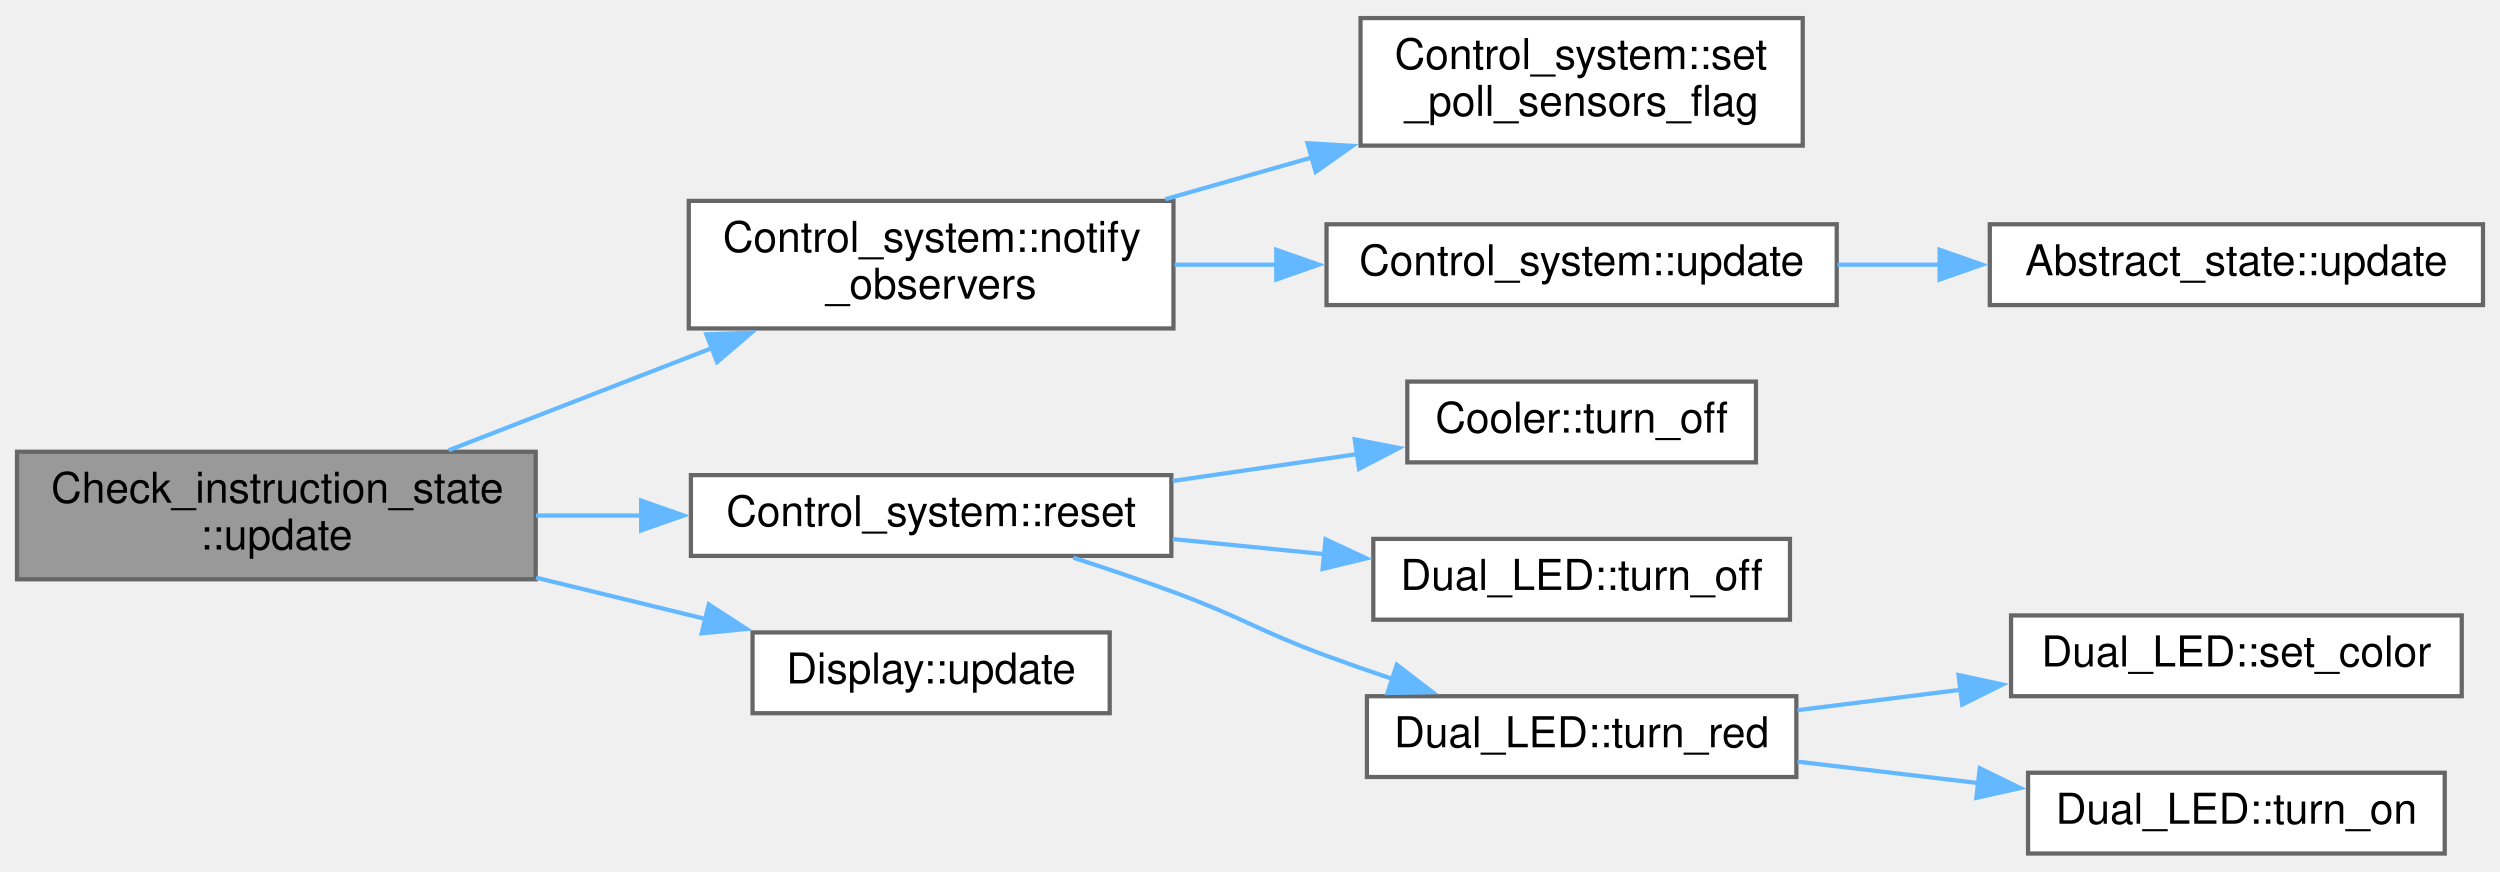
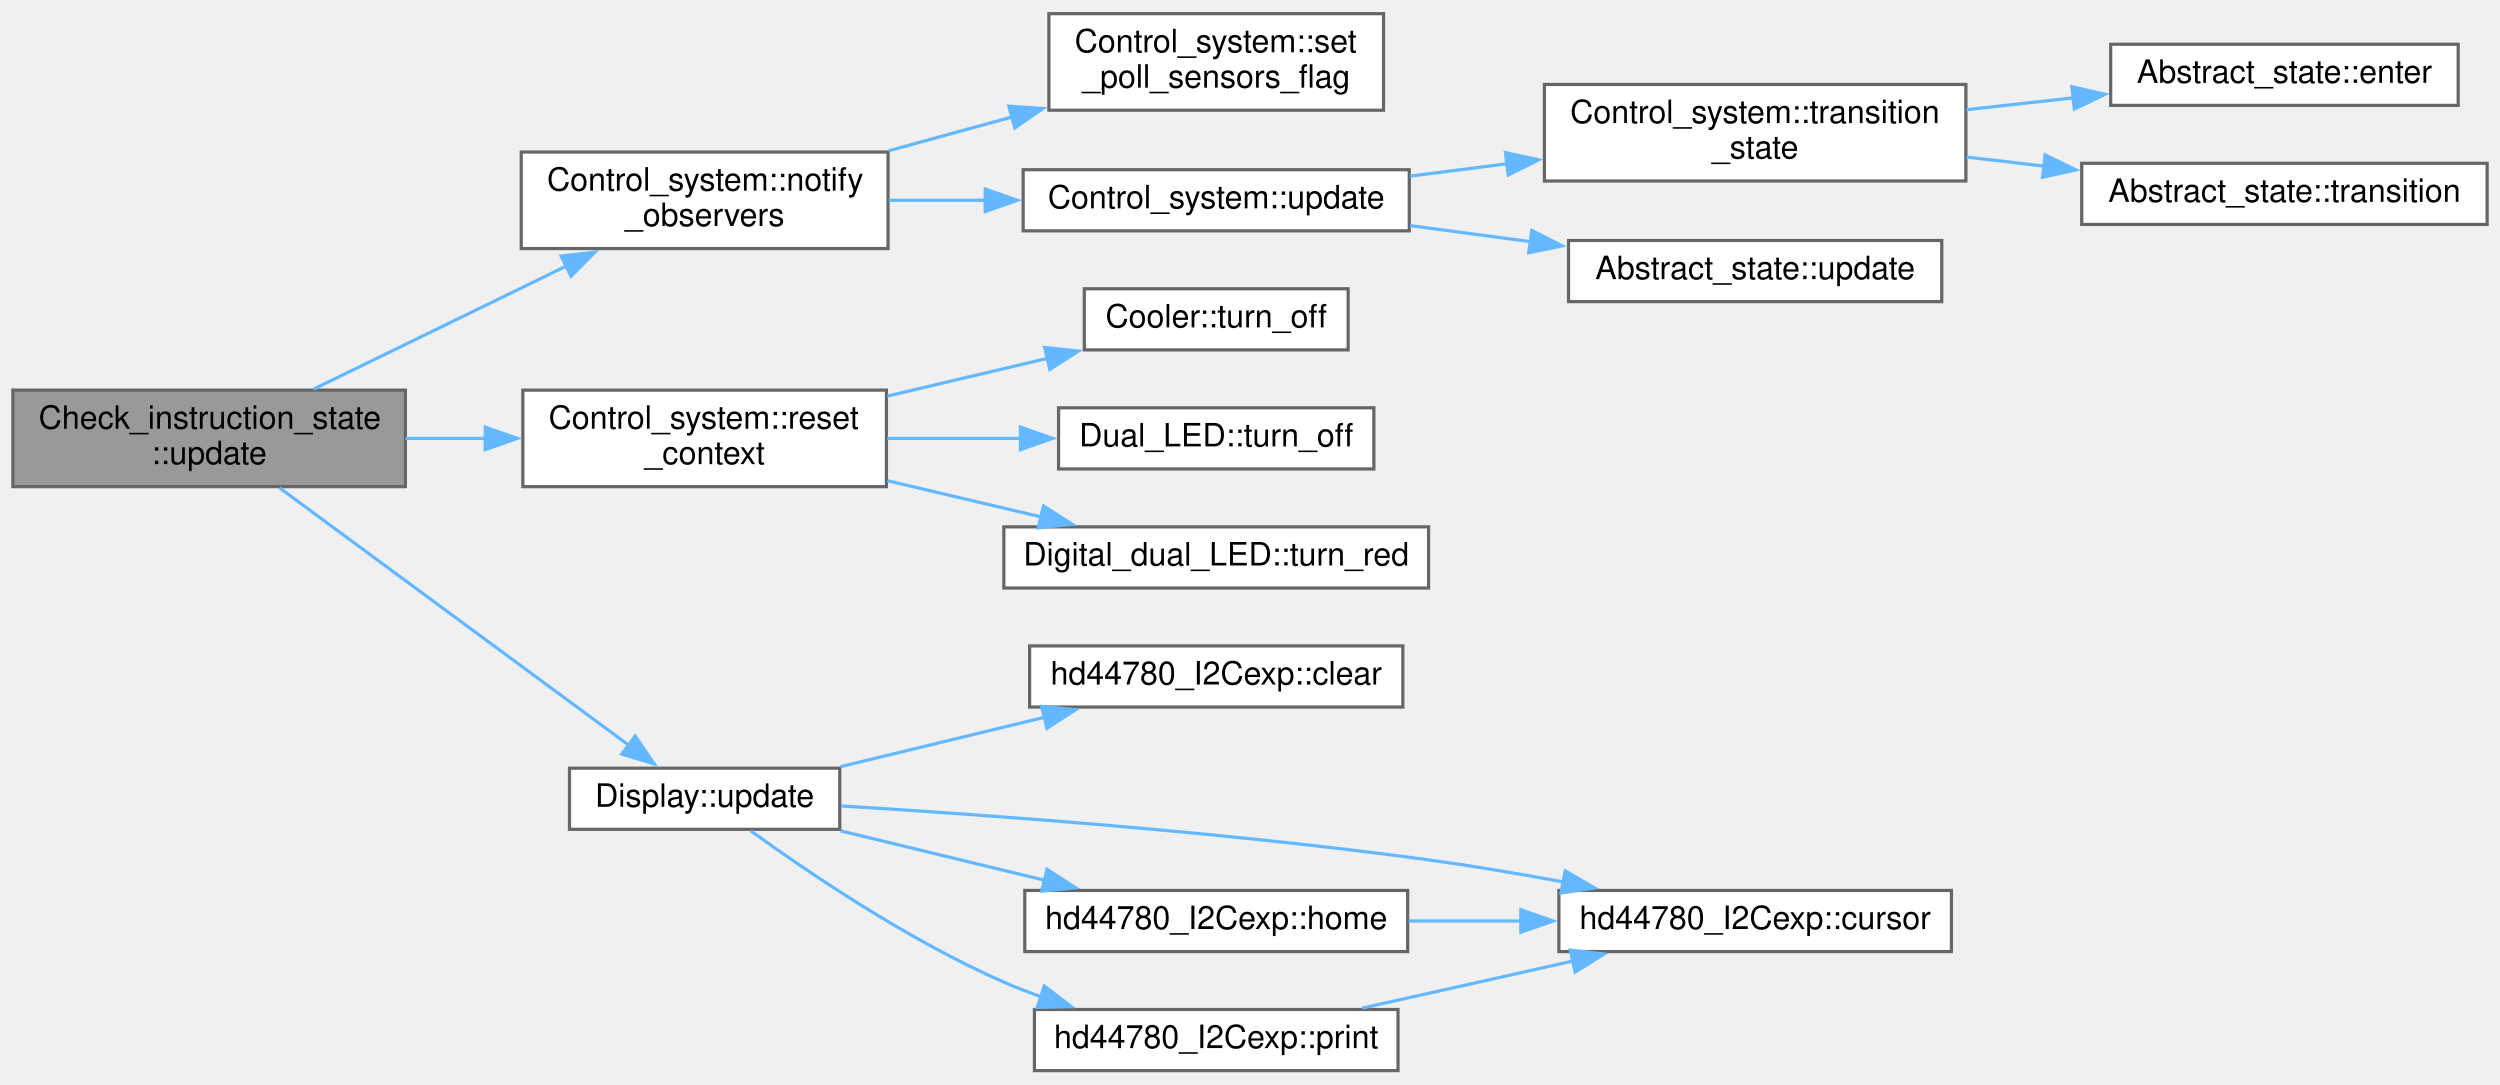
- <svg xmlns="http://www.w3.org/2000/svg" xmlns:xlink="http://www.w3.org/1999/xlink" width="588pt" height="205pt" viewBox="0.00 0.00 588.00 204.50">
-   <g id="graph0" class="graph" transform="scale(1 1) rotate(0) translate(4 200.5)">
+ <svg xmlns="http://www.w3.org/2000/svg" xmlns:xlink="http://www.w3.org/1999/xlink" width="777pt" height="337pt" viewBox="0.00 0.00 777.00 336.50">
+   <g id="graph0" class="graph" transform="scale(1 1) rotate(0) translate(4 332.5)">
    <g id="node1" class="node">
      <g id="a_node1">
-         <a xlink:title="Actualización de estado, si existe una solicitud de apagado el sistema se resetea.">
-           <polygon fill="#999999" stroke="#666666" points="122,-94.5 0,-94.5 0,-64.5 122,-64.5 122,-94.5" />
-           <text text-anchor="start" x="8" y="-82.5" font-family="Helvetica,sans-Serif" font-size="10.00">Check_instruction_state</text>
-           <text text-anchor="middle" x="61" y="-71.5" font-family="Helvetica,sans-Serif" font-size="10.00">::update</text>
+         <a xlink:title="Método para actualizar el estado.">
+           <polygon fill="#999999" stroke="#666666" points="122,-211.5 0,-211.5 0,-181.5 122,-181.5 122,-211.5" />
+           <text text-anchor="start" x="8" y="-199.5" font-family="Helvetica,sans-Serif" font-size="10.00">Check_instruction_state</text>
+           <text text-anchor="middle" x="61" y="-188.5" font-family="Helvetica,sans-Serif" font-size="10.00">::update</text>
        </a>
      </g>
    </g>
    <g id="node2" class="node">
      <g id="a_node2">
        <a xlink:href="class_control__system.html#ab7912068a11d44b07eef3b3f56ce0598" target="_top" xlink:title="Itera sobre todos los observadores, llamando a su método de actualización.">
-           <polygon fill="white" stroke="#666666" points="272,-153.5 158,-153.5 158,-123.5 272,-123.5 272,-153.5" />
-           <text text-anchor="start" x="166" y="-141.5" font-family="Helvetica,sans-Serif" font-size="10.00">Control_system::notify</text>
-           <text text-anchor="middle" x="215" y="-130.5" font-family="Helvetica,sans-Serif" font-size="10.00">_observers</text>
+           <polygon fill="white" stroke="#666666" points="272,-285.5 158,-285.5 158,-255.5 272,-255.5 272,-285.5" />
+           <text text-anchor="start" x="166" y="-273.5" font-family="Helvetica,sans-Serif" font-size="10.00">Control_system::notify</text>
+           <text text-anchor="middle" x="215" y="-262.5" font-family="Helvetica,sans-Serif" font-size="10.00">_observers</text>
        </a>
      </g>
    </g>
    <g id="edge1" class="edge">
-       <path fill="none" stroke="#63b8ff" d="M101.54,-94.85C120.48,-102.2 143.38,-111.09 163.55,-118.92" />
-       <polygon fill="#63b8ff" stroke="#63b8ff" points="162.13,-122.12 172.72,-122.48 164.66,-115.6 162.13,-122.12" />
-     </g>
-     <g id="node6" class="node">
-       <g id="a_node6">
-         <a xlink:href="class_control__system.html#a4704fee6ca6fe180a5dc292315ec3b31" target="_top" xlink:title="Apaga todos los periféricos a excepción del display. Asigna false a solictudes de alarma,...">
-           <polygon fill="white" stroke="#666666" points="271.5,-89 158.5,-89 158.5,-70 271.5,-70 271.5,-89" />
-           <text text-anchor="middle" x="215" y="-77" font-family="Helvetica,sans-Serif" font-size="10.00">Control_system::reset</text>
-         </a>
-       </g>
-     </g>
-     <g id="edge5" class="edge">
-       <path fill="none" stroke="#63b8ff" d="M122.07,-79.5C130.2,-79.5 138.57,-79.5 146.81,-79.5" />
-       <polygon fill="#63b8ff" stroke="#63b8ff" points="146.8,-83 156.8,-79.5 146.8,-76 146.8,-83" />
-     </g>
-     <g id="node12" class="node">
-       <g id="a_node12">
+       <path fill="none" stroke="#63b8ff" d="M93.49,-211.83C116.24,-222.91 147.21,-237.98 172.05,-250.08" />
+       <polygon fill="#63b8ff" stroke="#63b8ff" points="170.4,-253.17 180.92,-254.4 173.46,-246.87 170.4,-253.17" />
+     </g>
+     <g id="node9" class="node">
+       <g id="a_node9">
+         <a xlink:href="class_control__system.html#aeb1d67b1383d77bd11276f0eef97228b" target="_top" xlink:title="Resetea las variables de contexto.">
+           <polygon fill="white" stroke="#666666" points="271.5,-211.5 158.5,-211.5 158.5,-181.5 271.5,-181.5 271.5,-211.5" />
+           <text text-anchor="start" x="166.5" y="-199.5" font-family="Helvetica,sans-Serif" font-size="10.00">Control_system::reset</text>
+           <text text-anchor="middle" x="215" y="-188.5" font-family="Helvetica,sans-Serif" font-size="10.00">_context</text>
+         </a>
+       </g>
+     </g>
+     <g id="edge8" class="edge">
+       <path fill="none" stroke="#63b8ff" d="M122.07,-196.5C130.2,-196.5 138.57,-196.5 146.81,-196.5" />
+       <polygon fill="#63b8ff" stroke="#63b8ff" points="146.8,-200 156.8,-196.5 146.8,-193 146.8,-200" />
+     </g>
+     <g id="node13" class="node">
+       <g id="a_node13">
        <a xlink:href="class_display.html#ad2740b779d61e461c4dcaaf34f1fcd8f" target="_top" xlink:title="Actualiza los valores en pantalla con los parámetros previamente fijados. Solo actualiza la pantalla ...">
-           <polygon fill="white" stroke="#666666" points="257,-52 173,-52 173,-33 257,-33 257,-52" />
-           <text text-anchor="middle" x="215" y="-40" font-family="Helvetica,sans-Serif" font-size="10.00">Display::update</text>
-         </a>
-       </g>
-     </g>
-     <g id="edge11" class="edge">
-       <path fill="none" stroke="#63b8ff" d="M122.07,-64.88C135.3,-61.66 149.19,-58.28 162.06,-55.14" />
-       <polygon fill="#63b8ff" stroke="#63b8ff" points="162.7,-58.59 171.59,-52.82 161.05,-51.79 162.7,-58.59" />
+           <polygon fill="white" stroke="#666666" points="257,-94 173,-94 173,-75 257,-75 257,-94" />
+           <text text-anchor="middle" x="215" y="-82" font-family="Helvetica,sans-Serif" font-size="10.00">Display::update</text>
+         </a>
+       </g>
+     </g>
+     <g id="edge12" class="edge">
+       <path fill="none" stroke="#63b8ff" d="M82.82,-181.16C111.31,-160.17 162.24,-122.64 191.56,-101.04" />
+       <polygon fill="#63b8ff" stroke="#63b8ff" points="193.41,-104.02 199.39,-95.27 189.26,-98.38 193.41,-104.02" />
    </g>
    <g id="node3" class="node">
      <g id="a_node3">
        <a xlink:href="class_control__system.html#a251677ee7c18269d85579da7a000ceab" target="_top" xlink:title="Fija el valor del flag de muestro de sensores.">
-           <polygon fill="white" stroke="#666666" points="420,-196.5 316,-196.5 316,-166.5 420,-166.5 420,-196.5" />
-           <text text-anchor="start" x="324" y="-184.5" font-family="Helvetica,sans-Serif" font-size="10.00">Control_system::set</text>
-           <text text-anchor="middle" x="368" y="-173.5" font-family="Helvetica,sans-Serif" font-size="10.00">_poll_sensors_flag</text>
+           <polygon fill="white" stroke="#666666" points="426,-328.5 322,-328.5 322,-298.5 426,-298.5 426,-328.5" />
+           <text text-anchor="start" x="330" y="-316.5" font-family="Helvetica,sans-Serif" font-size="10.00">Control_system::set</text>
+           <text text-anchor="middle" x="374" y="-305.5" font-family="Helvetica,sans-Serif" font-size="10.00">_poll_sensors_flag</text>
        </a>
      </g>
    </g>
    <g id="edge2" class="edge">
-       <path fill="none" stroke="#63b8ff" d="M270.09,-153.9C281.31,-157.1 293.22,-160.49 304.71,-163.76" />
-       <polygon fill="#63b8ff" stroke="#63b8ff" points="303.53,-167.06 314.11,-166.44 305.45,-160.33 303.53,-167.06" />
+       <path fill="none" stroke="#63b8ff" d="M272.24,-285.9C284.69,-289.31 297.96,-292.95 310.64,-296.42" />
+       <polygon fill="#63b8ff" stroke="#63b8ff" points="309.57,-299.76 320.14,-299.02 311.42,-293 309.57,-299.76" />
    </g>
    <g id="node4" class="node">
      <g id="a_node4">
-         <a xlink:href="class_control__system.html#a4bfd2d8427f35a8cd4e4e10573aa5604" target="_top" xlink:title="Actualización del sistema. De ser necesario realiza la transición de estados y actualiza el estado ac...">
-           <polygon fill="white" stroke="#666666" points="428,-148 308,-148 308,-129 428,-129 428,-148" />
-           <text text-anchor="middle" x="368" y="-136" font-family="Helvetica,sans-Serif" font-size="10.00">Control_system::update</text>
+         <a xlink:href="class_control__system.html#a4bfd2d8427f35a8cd4e4e10573aa5604" target="_top" xlink:title="Realiza la transición de estados y actualiza el estado.">
+           <polygon fill="white" stroke="#666666" points="434,-280 314,-280 314,-261 434,-261 434,-280" />
+           <text text-anchor="middle" x="374" y="-268" font-family="Helvetica,sans-Serif" font-size="10.00">Control_system::update</text>
        </a>
      </g>
    </g>
    <g id="edge3" class="edge">
-       <path fill="none" stroke="#63b8ff" d="M272.23,-138.5C280.09,-138.5 288.26,-138.5 296.35,-138.5" />
-       <polygon fill="#63b8ff" stroke="#63b8ff" points="296.18,-142 306.18,-138.5 296.18,-135 296.18,-142" />
+       <path fill="none" stroke="#63b8ff" d="M272.24,-270.5C282.02,-270.5 292.3,-270.5 302.41,-270.5" />
+       <polygon fill="#63b8ff" stroke="#63b8ff" points="302.2,-274 312.2,-270.5 302.2,-267 302.2,-274" />
    </g>
    <g id="node5" class="node">
      <g id="a_node5">
+         <a xlink:href="class_control__system.html#ab3a3e36bda029f2a5d0c4ffdf8ff984c" target="_top" xlink:title="Realiza la transición de estados en caso de ser necesario.">
+           <polygon fill="white" stroke="#666666" points="607,-306.5 476,-306.5 476,-276.5 607,-276.5 607,-306.5" />
+           <text text-anchor="start" x="484" y="-294.5" font-family="Helvetica,sans-Serif" font-size="10.00">Control_system::transition</text>
+           <text text-anchor="middle" x="541.5" y="-283.5" font-family="Helvetica,sans-Serif" font-size="10.00">_state</text>
+         </a>
+       </g>
+     </g>
+     <g id="edge4" class="edge">
+       <path fill="none" stroke="#63b8ff" d="M434.28,-278.02C444.05,-279.26 454.3,-280.56 464.41,-281.85" />
+       <polygon fill="#63b8ff" stroke="#63b8ff" points="463.88,-285.31 474.24,-283.09 464.76,-278.36 463.88,-285.31" />
+     </g>
+     <g id="node8" class="node">
+       <g id="a_node8">
        <a xlink:href="class_abstract__state.html#a993232854cd166a601b6c5b4ba7befcc" target="_top" xlink:title="Método para actualizar el estado.">
-           <polygon fill="white" stroke="#666666" points="580,-148 464,-148 464,-129 580,-129 580,-148" />
-           <text text-anchor="middle" x="522" y="-136" font-family="Helvetica,sans-Serif" font-size="10.00">Abstract_state::update</text>
-         </a>
-       </g>
-     </g>
-     <g id="edge4" class="edge">
-       <path fill="none" stroke="#63b8ff" d="M428.2,-138.5C436.13,-138.5 444.32,-138.5 452.4,-138.5" />
-       <polygon fill="#63b8ff" stroke="#63b8ff" points="452.19,-142 462.19,-138.5 452.19,-135 452.19,-142" />
+           <polygon fill="white" stroke="#666666" points="599.5,-258 483.5,-258 483.5,-239 599.5,-239 599.5,-258" />
+           <text text-anchor="middle" x="541.5" y="-246" font-family="Helvetica,sans-Serif" font-size="10.00">Abstract_state::update</text>
+         </a>
+       </g>
+     </g>
+     <g id="edge7" class="edge">
+       <path fill="none" stroke="#63b8ff" d="M434.28,-262.62C446.42,-261.01 459.3,-259.29 471.75,-257.64" />
+       <polygon fill="#63b8ff" stroke="#63b8ff" points="472.07,-261.13 481.52,-256.34 471.14,-254.19 472.07,-261.13" />
+     </g>
+     <g id="node6" class="node">
+       <g id="a_node6">
+         <a xlink:href="class_abstract__state.html#a1c001b0cb46c11126cb9ff77f8ad3016" target="_top" xlink:title="Método que se llama al ingresar al estado.">
+           <polygon fill="white" stroke="#666666" points="760,-319 652,-319 652,-300 760,-300 760,-319" />
+           <text text-anchor="middle" x="706" y="-307" font-family="Helvetica,sans-Serif" font-size="10.00">Abstract_state::enter</text>
+         </a>
+       </g>
+     </g>
+     <g id="edge5" class="edge">
+       <path fill="none" stroke="#63b8ff" d="M607.19,-298.67C618.16,-299.88 629.55,-301.14 640.52,-302.36" />
+       <polygon fill="#63b8ff" stroke="#63b8ff" points="639.92,-305.81 650.25,-303.44 640.7,-298.86 639.92,-305.81" />
    </g>
    <g id="node7" class="node">
      <g id="a_node7">
-         <a xlink:href="class_cooler.html#a3aa26bc227fa7a2bdcff9fe607990104" target="_top" xlink:title="Apaga el ventilador.">
-           <polygon fill="white" stroke="#666666" points="409,-111 327,-111 327,-92 409,-92 409,-111" />
-           <text text-anchor="middle" x="368" y="-99" font-family="Helvetica,sans-Serif" font-size="10.00">Cooler::turn_off</text>
+         <a xlink:href="class_abstract__state.html#a130d61765e2fcdf3bb0500943221efbe" target="_top" xlink:title="Método para cambiar de estado.">
+           <polygon fill="white" stroke="#666666" points="769,-282 643,-282 643,-263 769,-263 769,-282" />
+           <text text-anchor="middle" x="706" y="-270" font-family="Helvetica,sans-Serif" font-size="10.00">Abstract_state::transition</text>
        </a>
      </g>
    </g>
    <g id="edge6" class="edge">
-       <path fill="none" stroke="#63b8ff" d="M271.8,-87.63C286.12,-89.72 301.45,-91.95 315.54,-94" />
-       <polygon fill="#63b8ff" stroke="#63b8ff" points="314.63,-97.41 325.03,-95.39 315.64,-90.48 314.63,-97.41" />
-     </g>
-     <g id="node8" class="node">
-       <g id="a_node8">
-         <a xlink:href="class_dual___l_e_d.html#a4226b64f8b1c00f3e4c649a8be2e64c9" target="_top" xlink:title="Apaga el LED.">
-           <polygon fill="white" stroke="#666666" points="417,-74 319,-74 319,-55 417,-55 417,-74" />
-           <text text-anchor="middle" x="368" y="-62" font-family="Helvetica,sans-Serif" font-size="10.00">Dual_LED::turn_off</text>
-         </a>
-       </g>
-     </g>
-     <g id="edge7" class="edge">
-       <path fill="none" stroke="#63b8ff" d="M271.8,-73.96C283.51,-72.79 295.91,-71.56 307.74,-70.39" />
-       <polygon fill="#63b8ff" stroke="#63b8ff" points="307.77,-73.9 317.37,-69.43 307.08,-66.94 307.77,-73.9" />
-     </g>
-     <g id="node9" class="node">
-       <g id="a_node9">
-         <a xlink:href="class_dual___l_e_d.html#a8734a816df04661d86e3ccbf88159eb0" target="_top" xlink:title="Enciende el LED en rojo.">
-           <polygon fill="white" stroke="#666666" points="418.5,-37 317.5,-37 317.5,-18 418.5,-18 418.5,-37" />
-           <text text-anchor="middle" x="368" y="-25" font-family="Helvetica,sans-Serif" font-size="10.00">Dual_LED::turn_red</text>
-         </a>
-       </g>
-     </g>
-     <g id="edge8" class="edge">
-       <path fill="none" stroke="#63b8ff" d="M248.44,-69.58C256.2,-67.07 264.43,-64.29 272,-61.5 288.27,-55.51 291.74,-52.5 308,-46.5 313.04,-44.64 318.35,-42.79 323.64,-41.01" />
-       <polygon fill="#63b8ff" stroke="#63b8ff" points="324.53,-44.4 332.94,-37.95 322.34,-37.75 324.53,-44.4" />
+       <path fill="none" stroke="#63b8ff" d="M607.19,-283.94C615.13,-283.01 623.29,-282.05 631.35,-281.11" />
+       <polygon fill="#63b8ff" stroke="#63b8ff" points="631.62,-284.6 641.15,-279.97 630.81,-277.65 631.62,-284.6" />
    </g>
    <g id="node10" class="node">
      <g id="a_node10">
-         <a xlink:href="class_dual___l_e_d.html#aeb163748acf071a1652c56ae1dff9d52" target="_top" xlink:title="Fija el color del led, no enciende el led,.">
-           <polygon fill="white" stroke="#666666" points="575,-56 469,-56 469,-37 575,-37 575,-56" />
-           <text text-anchor="middle" x="522" y="-44" font-family="Helvetica,sans-Serif" font-size="10.00">Dual_LED::set_color</text>
+         <a xlink:href="class_cooler.html#a3aa26bc227fa7a2bdcff9fe607990104" target="_top" xlink:title="Apaga el ventilador.">
+           <polygon fill="white" stroke="#666666" points="415,-243 333,-243 333,-224 415,-224 415,-243" />
+           <text text-anchor="middle" x="374" y="-231" font-family="Helvetica,sans-Serif" font-size="10.00">Cooler::turn_off</text>
        </a>
      </g>
    </g>
    <g id="edge9" class="edge">
-       <path fill="none" stroke="#63b8ff" d="M418.77,-33.72C431.09,-35.26 444.46,-36.93 457.35,-38.54" />
-       <polygon fill="#63b8ff" stroke="#63b8ff" points="456.65,-41.98 467,-39.75 457.51,-35.04 456.65,-41.98" />
+       <path fill="none" stroke="#63b8ff" d="M271.79,-209.65C288.12,-213.5 305.88,-217.68 321.9,-221.46" />
+       <polygon fill="#63b8ff" stroke="#63b8ff" points="320.67,-224.76 331.2,-223.65 322.27,-217.95 320.67,-224.76" />
    </g>
    <g id="node11" class="node">
      <g id="a_node11">
-         <a xlink:href="class_dual___l_e_d.html#a8b13294b883897eb83f91bf90a3a11cd" target="_top" xlink:title="Enciende el LED en el color actual.">
-           <polygon fill="white" stroke="#666666" points="571,-19 473,-19 473,0 571,0 571,-19" />
-           <text text-anchor="middle" x="522" y="-7" font-family="Helvetica,sans-Serif" font-size="10.00">Dual_LED::turn_on</text>
+         <a xlink:href="class_dual___l_e_d.html#a4226b64f8b1c00f3e4c649a8be2e64c9" target="_top" xlink:title="Apaga el LED.">
+           <polygon fill="white" stroke="#666666" points="423,-206 325,-206 325,-187 423,-187 423,-206" />
+           <text text-anchor="middle" x="374" y="-194" font-family="Helvetica,sans-Serif" font-size="10.00">Dual_LED::turn_off</text>
        </a>
      </g>
    </g>
    <g id="edge10" class="edge">
-       <path fill="none" stroke="#63b8ff" d="M418.77,-21.61C432.43,-19.99 447.39,-18.22 461.54,-16.54" />
-       <polygon fill="#63b8ff" stroke="#63b8ff" points="461.65,-20.05 471.17,-15.4 460.83,-13.1 461.65,-20.05" />
+       <path fill="none" stroke="#63b8ff" d="M271.79,-196.5C285.29,-196.5 299.77,-196.5 313.43,-196.5" />
+       <polygon fill="#63b8ff" stroke="#63b8ff" points="313.16,-200 323.16,-196.5 313.16,-193 313.16,-200" />
+     </g>
+     <g id="node12" class="node">
+       <g id="a_node12">
+         <a xlink:href="class_digital__dual___l_e_d.html#a601fc70878c221a056d74dc643806a91" target="_top" xlink:title="Fija el color del led, no enciende el led,.">
+           <polygon fill="white" stroke="#666666" points="440,-169 308,-169 308,-150 440,-150 440,-169" />
+           <text text-anchor="middle" x="374" y="-157" font-family="Helvetica,sans-Serif" font-size="10.00">Digital_dual_LED::turn_red</text>
+         </a>
+       </g>
+     </g>
+     <g id="edge11" class="edge">
+       <path fill="none" stroke="#63b8ff" d="M271.79,-183.35C287.4,-179.67 304.31,-175.69 319.76,-172.05" />
+       <polygon fill="#63b8ff" stroke="#63b8ff" points="320.31,-175.51 329.24,-169.81 318.7,-168.7 320.31,-175.51" />
+     </g>
+     <g id="node14" class="node">
+       <g id="a_node14">
+         <a xlink:href="classhd44780___i2_cexp.html#a9f885fdf91ca52fd05158387ee4bedcd" target="_top" xlink:title="Borra el texto de la pantalla.">
+           <polygon fill="white" stroke="#666666" points="432,-132 316,-132 316,-113 432,-113 432,-132" />
+           <text text-anchor="middle" x="374" y="-120" font-family="Helvetica,sans-Serif" font-size="10.00">hd44780_I2Cexp::clear</text>
+         </a>
+       </g>
+     </g>
+     <g id="edge13" class="edge">
+       <path fill="none" stroke="#63b8ff" d="M257.25,-94.48C276.64,-99.18 299.99,-104.83 320.62,-109.82" />
+       <polygon fill="#63b8ff" stroke="#63b8ff" points="319.74,-113.21 330.28,-112.16 321.39,-106.41 319.74,-113.21" />
+     </g>
+     <g id="node15" class="node">
+       <g id="a_node15">
+         <a xlink:href="classhd44780___i2_cexp.html#a13020db13c26b6d7ba6ff2ebb42e4053" target="_top" xlink:title="Mueve el cursor.">
+           <polygon fill="white" stroke="#666666" points="602.5,-56 480.5,-56 480.5,-37 602.5,-37 602.5,-56" />
+           <text text-anchor="middle" x="541.5" y="-44" font-family="Helvetica,sans-Serif" font-size="10.00">hd44780_I2Cexp::cursor</text>
+         </a>
+       </g>
+     </g>
+     <g id="edge14" class="edge">
+       <path fill="none" stroke="#63b8ff" d="M257.42,-82.26C302.49,-79.52 376.58,-74.16 440,-65.5 453.61,-63.64 468.17,-61.17 481.86,-58.63" />
+       <polygon fill="#63b8ff" stroke="#63b8ff" points="482.46,-62.08 491.63,-56.77 481.15,-55.2 482.46,-62.08" />
+     </g>
+     <g id="node16" class="node">
+       <g id="a_node16">
+         <a xlink:href="classhd44780___i2_cexp.html#ab25b744a9de62f700d5736864640d21b" target="_top" xlink:title="Lleva el cursor al origen de coordenadas.">
+           <polygon fill="white" stroke="#666666" points="433.5,-56 314.5,-56 314.5,-37 433.5,-37 433.5,-56" />
+           <text text-anchor="middle" x="374" y="-44" font-family="Helvetica,sans-Serif" font-size="10.00">hd44780_I2Cexp::home</text>
+         </a>
+       </g>
+     </g>
+     <g id="edge15" class="edge">
+       <path fill="none" stroke="#63b8ff" d="M257.25,-74.52C276.64,-69.82 299.99,-64.17 320.62,-59.18" />
+       <polygon fill="#63b8ff" stroke="#63b8ff" points="321.39,-62.59 330.28,-56.84 319.74,-55.79 321.39,-62.59" />
+     </g>
+     <g id="node17" class="node">
+       <g id="a_node17">
+         <a xlink:href="classhd44780___i2_cexp.html#a284e20a480ae9d5ae529fc4676d14dd3" target="_top" xlink:title="Imprime una cadena de texto en la posición actual del cursor.">
+           <polygon fill="white" stroke="#666666" points="430.5,-19 317.5,-19 317.5,0 430.5,0 430.5,-19" />
+           <text text-anchor="middle" x="374" y="-7" font-family="Helvetica,sans-Serif" font-size="10.00">hd44780_I2Cexp::print</text>
+         </a>
+       </g>
+     </g>
+     <g id="edge17" class="edge">
+       <path fill="none" stroke="#63b8ff" d="M229.35,-74.52C246.67,-61.98 278.22,-40.53 308,-27.5 311.76,-25.85 315.71,-24.32 319.73,-22.9" />
+       <polygon fill="#63b8ff" stroke="#63b8ff" points="320.57,-26.31 328.99,-19.88 318.4,-19.65 320.57,-26.31" />
+     </g>
+     <g id="edge16" class="edge">
+       <path fill="none" stroke="#63b8ff" d="M433.82,-46.5C445.1,-46.5 457.04,-46.5 468.69,-46.5" />
+       <polygon fill="#63b8ff" stroke="#63b8ff" points="468.68,-50 478.68,-46.5 468.68,-43 468.68,-50" />
+     </g>
+     <g id="edge18" class="edge">
+       <path fill="none" stroke="#63b8ff" d="M419.35,-19.42C439.48,-23.92 463.5,-29.29 484.83,-34.05" />
+       <polygon fill="#63b8ff" stroke="#63b8ff" points="484.03,-37.46 494.55,-36.23 485.55,-30.63 484.03,-37.46" />
    </g>
  </g>
</svg>
